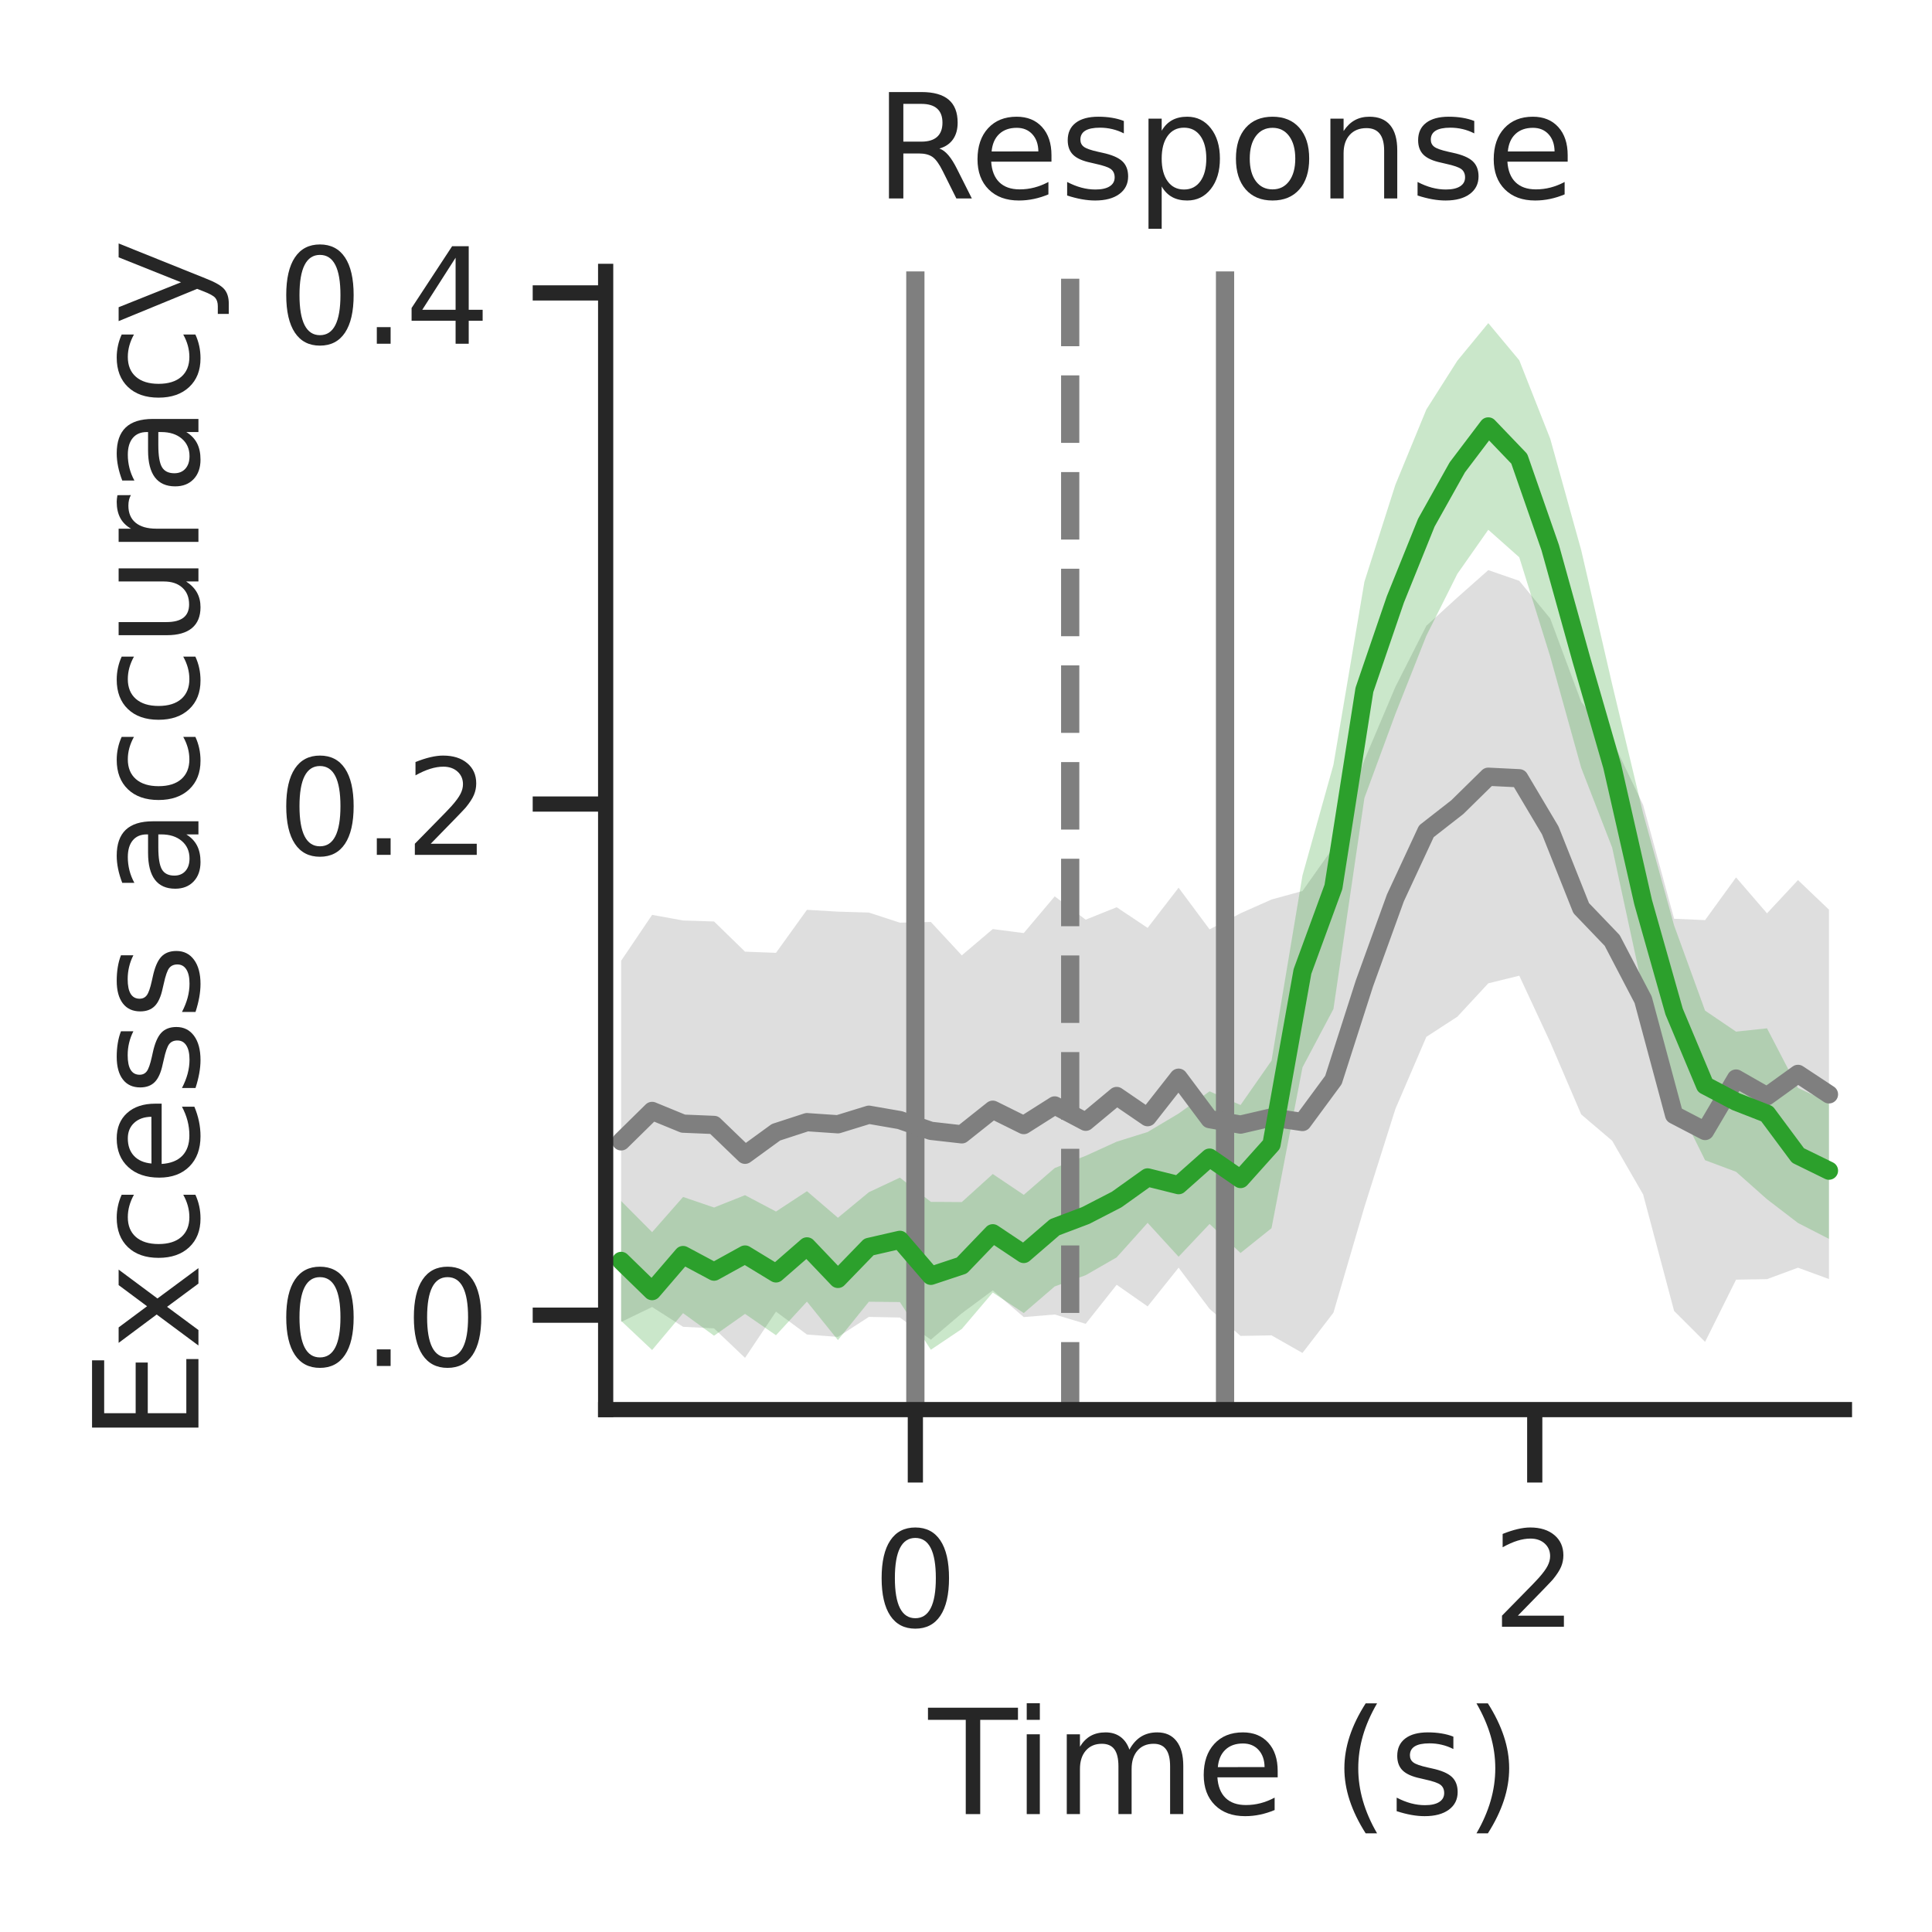
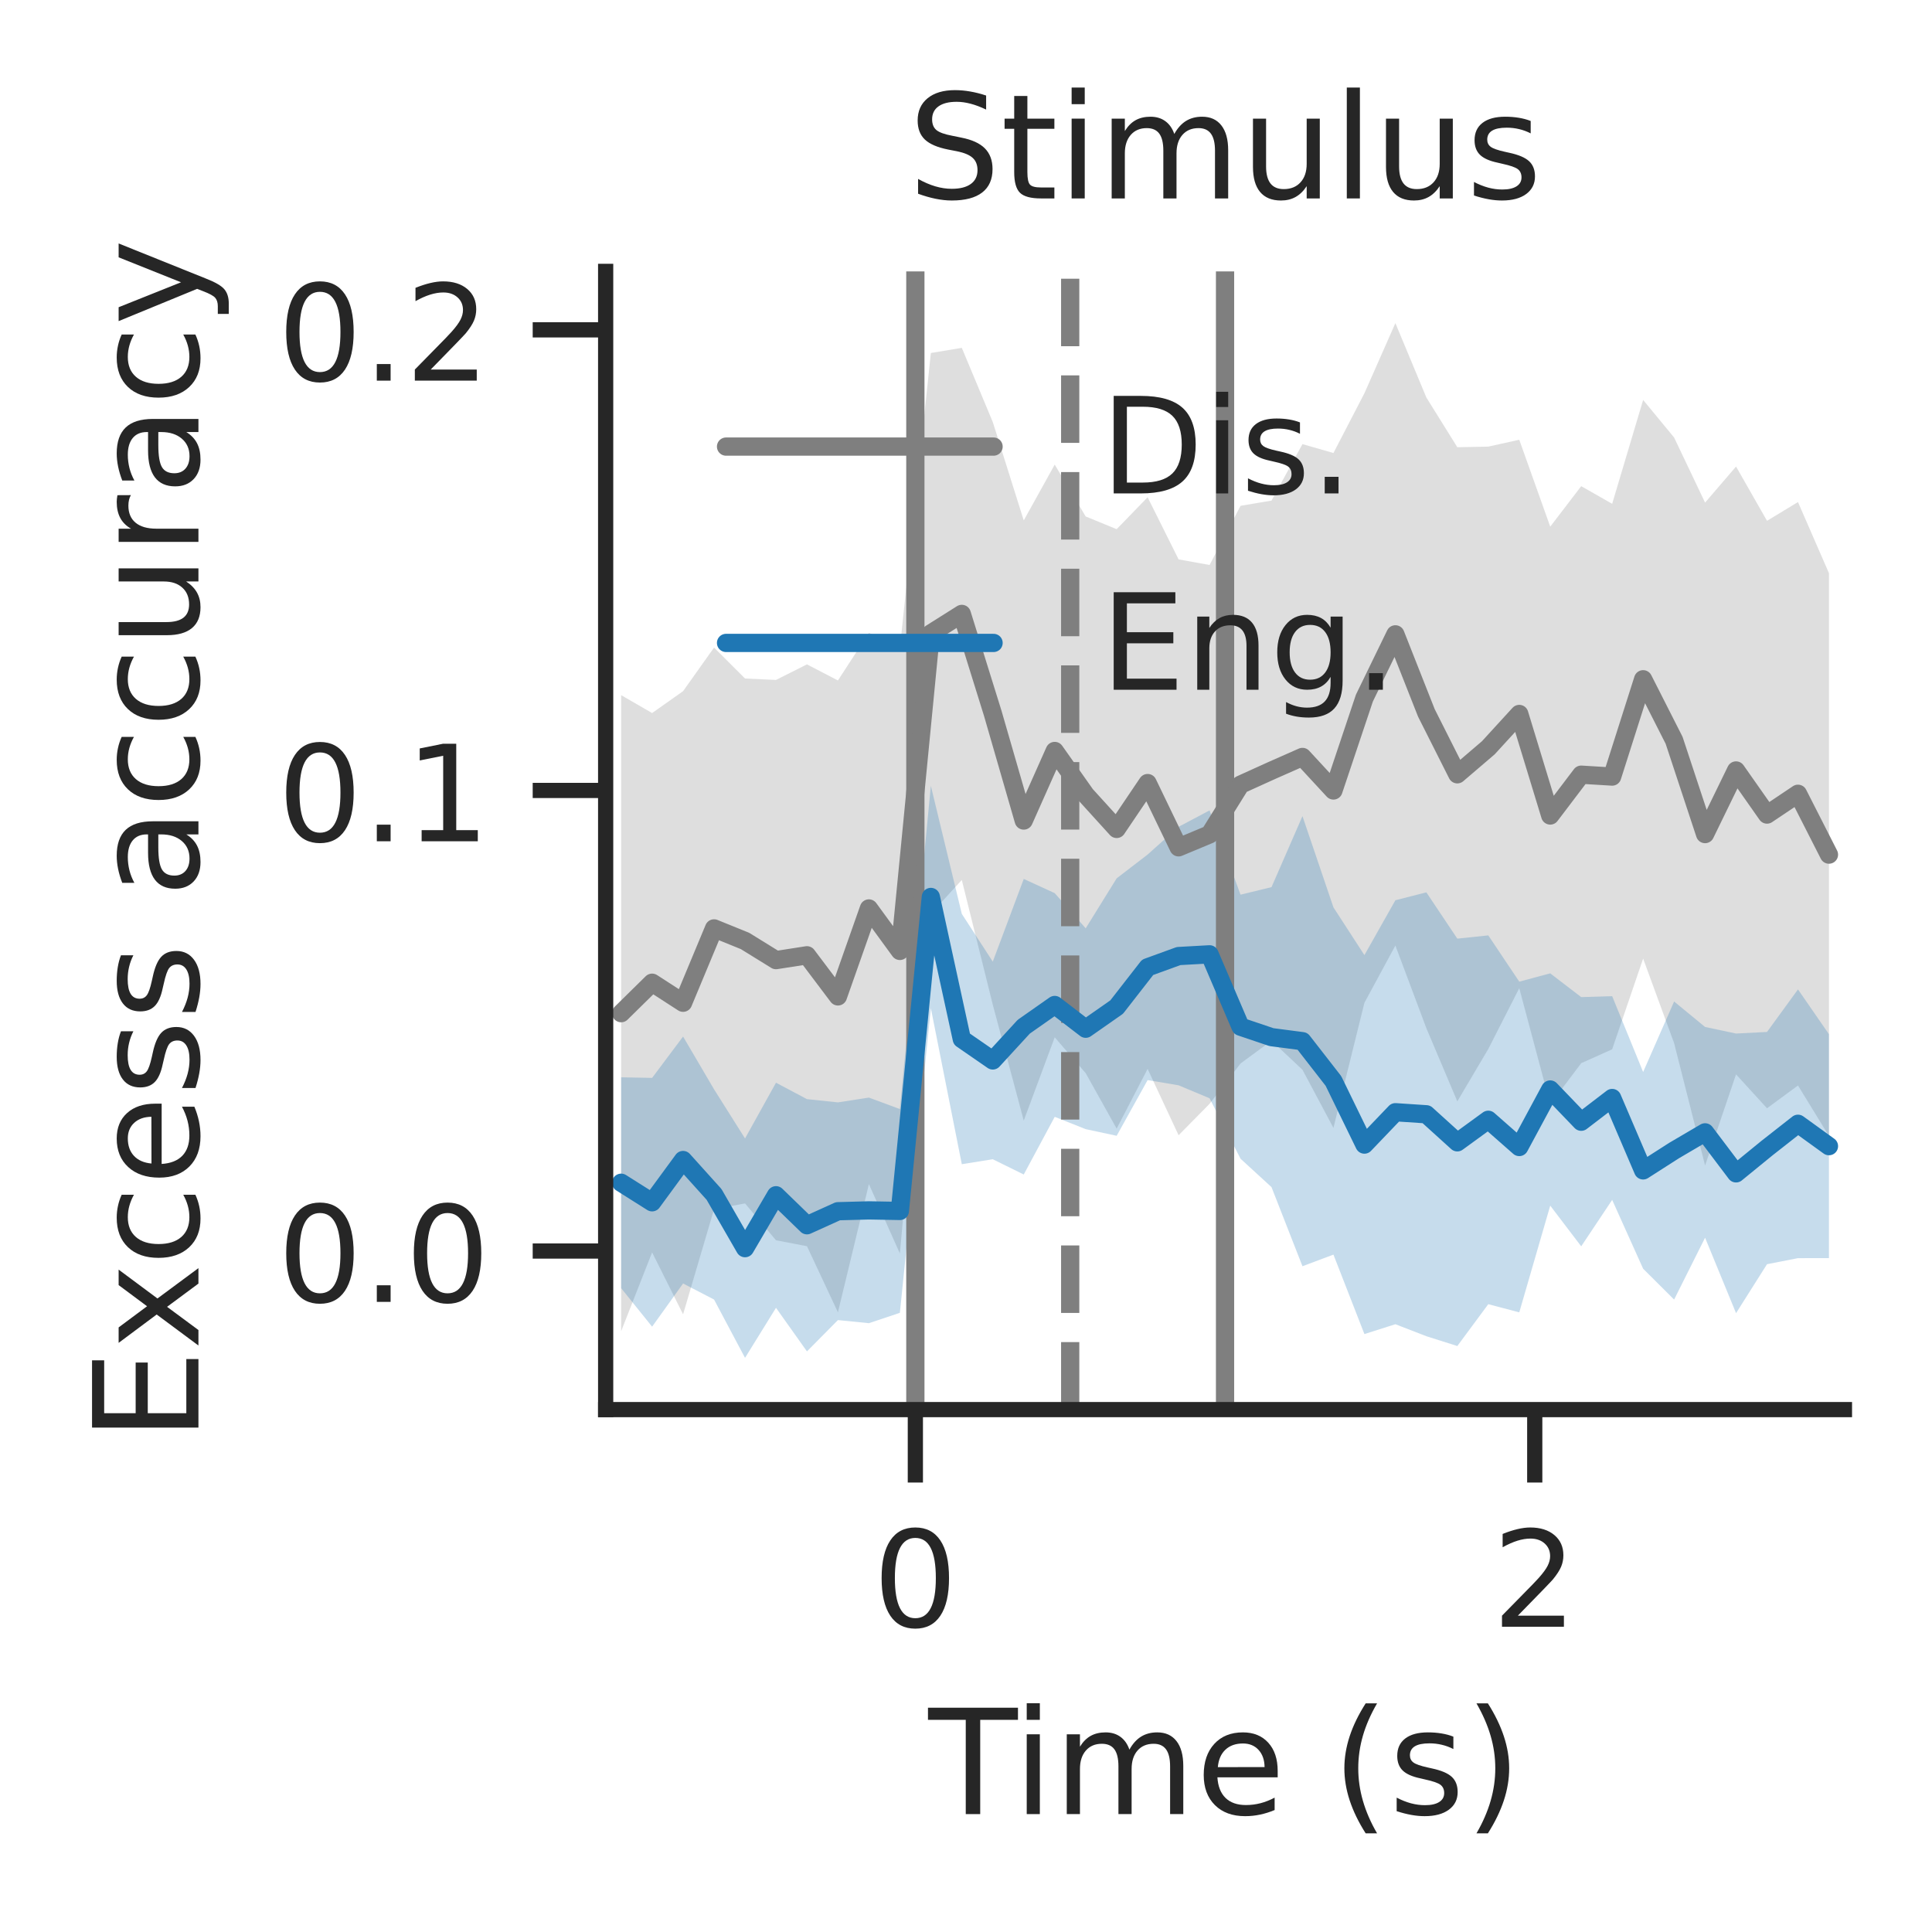
<svg xmlns="http://www.w3.org/2000/svg" xmlns:xlink="http://www.w3.org/1999/xlink" width="158.88pt" height="158.88pt" viewBox="0 0 158.88 158.88" version="1.1">
  <defs>
    <style type="text/css">*{stroke-linejoin: round; stroke-linecap: butt}</style>
  </defs>
  <g id="figure_1">
    <g id="patch_1">
      <path d="M 0 158.88  L 158.88 158.88  L 158.88 0  L 0 0  z " style="fill: #ffffff" />
    </g>
    <g id="axes_1">
      <g id="patch_2">
        <path d="M 49.807 115.92  L 151.68 115.92  L 151.68 22.318  L 49.807 22.318  z " style="fill: #ffffff" />
      </g>
      <g id="matplotlib.axis_1">
        <g id="xtick_1">
          <g id="line2d_1">
            <defs>
-               <path id="m19efd89a35" d="M 0 0  L 0 6  " style="stroke: #262626; stroke-width: 1.25" />
-             </defs>
-             <g>
-               <use xlink:href="#m19efd89a35" x="75.275" y="115.92" style="fill: #262626; stroke: #262626; stroke-width: 1.25" />
+               <path id="mf1e72cebd2" d="M 0 0  L 0 6  " style="stroke: #262626; stroke-width: 1.25" />
+             </defs>
+             <g>
+               <use xlink:href="#mf1e72cebd2" x="75.275" y="115.92" style="fill: #262626; stroke: #262626; stroke-width: 1.25" />
            </g>
          </g>
          <g id="text_1">
            <g style="fill: #262626" transform="translate(71.7759 133.7781) scale(0.11 -0.11)">
              <defs>
                <path id="DejaVuSans-30" d="M 2034 4250  Q 1547 4250 1301 3770  Q 1056 3291 1056 2328  Q 1056 1369 1301 889  Q 1547 409 2034 409  Q 2525 409 2770 889  Q 3016 1369 3016 2328  Q 3016 3291 2770 3770  Q 2525 4250 2034 4250  z M 2034 4750  Q 2819 4750 3233 4129  Q 3647 3509 3647 2328  Q 3647 1150 3233 529  Q 2819 -91 2034 -91  Q 1250 -91 836 529  Q 422 1150 422 2328  Q 422 3509 836 4129  Q 1250 4750 2034 4750  z " transform="scale(0.015625)" />
              </defs>
              <use xlink:href="#DejaVuSans-30" />
            </g>
          </g>
        </g>
        <g id="xtick_2">
          <g id="line2d_2">
            <g>
-               <use xlink:href="#m19efd89a35" x="126.211" y="115.92" style="fill: #262626; stroke: #262626; stroke-width: 1.25" />
+               <use xlink:href="#mf1e72cebd2" x="126.211" y="115.92" style="fill: #262626; stroke: #262626; stroke-width: 1.25" />
            </g>
          </g>
          <g id="text_2">
            <g style="fill: #262626" transform="translate(122.7121 133.7781) scale(0.11 -0.11)">
              <defs>
                <path id="DejaVuSans-32" d="M 1228 531  L 3431 531  L 3431 0  L 469 0  L 469 531  Q 828 903 1448 1529  Q 2069 2156 2228 2338  Q 2531 2678 2651 2914  Q 2772 3150 2772 3378  Q 2772 3750 2511 3984  Q 2250 4219 1831 4219  Q 1534 4219 1204 4116  Q 875 4013 500 3803  L 500 4441  Q 881 4594 1212 4672  Q 1544 4750 1819 4750  Q 2544 4750 2975 4387  Q 3406 4025 3406 3419  Q 3406 3131 3298 2873  Q 3191 2616 2906 2266  Q 2828 2175 2409 1742  Q 1991 1309 1228 531  z " transform="scale(0.015625)" />
              </defs>
              <use xlink:href="#DejaVuSans-32" />
            </g>
          </g>
        </g>
        <g id="text_3">
          <g style="fill: #262626" transform="translate(76.34867 149.1839) scale(0.12 -0.12)">
            <defs>
              <path id="DejaVuSans-54" d="M -19 4666  L 3928 4666  L 3928 4134  L 2272 4134  L 2272 0  L 1638 0  L 1638 4134  L -19 4134  L -19 4666  z " transform="scale(0.015625)" />
              <path id="DejaVuSans-69" d="M 603 3500  L 1178 3500  L 1178 0  L 603 0  L 603 3500  z M 603 4863  L 1178 4863  L 1178 4134  L 603 4134  L 603 4863  z " transform="scale(0.015625)" />
              <path id="DejaVuSans-6d" d="M 3328 2828  Q 3544 3216 3844 3400  Q 4144 3584 4550 3584  Q 5097 3584 5394 3201  Q 5691 2819 5691 2113  L 5691 0  L 5113 0  L 5113 2094  Q 5113 2597 4934 2840  Q 4756 3084 4391 3084  Q 3944 3084 3684 2787  Q 3425 2491 3425 1978  L 3425 0  L 2847 0  L 2847 2094  Q 2847 2600 2669 2842  Q 2491 3084 2119 3084  Q 1678 3084 1418 2786  Q 1159 2488 1159 1978  L 1159 0  L 581 0  L 581 3500  L 1159 3500  L 1159 2956  Q 1356 3278 1631 3431  Q 1906 3584 2284 3584  Q 2666 3584 2933 3390  Q 3200 3197 3328 2828  z " transform="scale(0.015625)" />
              <path id="DejaVuSans-65" d="M 3597 1894  L 3597 1613  L 953 1613  Q 991 1019 1311 708  Q 1631 397 2203 397  Q 2534 397 2845 478  Q 3156 559 3463 722  L 3463 178  Q 3153 47 2828 -22  Q 2503 -91 2169 -91  Q 1331 -91 842 396  Q 353 884 353 1716  Q 353 2575 817 3079  Q 1281 3584 2069 3584  Q 2775 3584 3186 3129  Q 3597 2675 3597 1894  z M 3022 2063  Q 3016 2534 2758 2815  Q 2500 3097 2075 3097  Q 1594 3097 1305 2825  Q 1016 2553 972 2059  L 3022 2063  z " transform="scale(0.015625)" />
              <path id="DejaVuSans-20" transform="scale(0.015625)" />
              <path id="DejaVuSans-28" d="M 1984 4856  Q 1566 4138 1362 3434  Q 1159 2731 1159 2009  Q 1159 1288 1364 580  Q 1569 -128 1984 -844  L 1484 -844  Q 1016 -109 783 600  Q 550 1309 550 2009  Q 550 2706 781 3412  Q 1013 4119 1484 4856  L 1984 4856  z " transform="scale(0.015625)" />
              <path id="DejaVuSans-73" d="M 2834 3397  L 2834 2853  Q 2591 2978 2328 3040  Q 2066 3103 1784 3103  Q 1356 3103 1142 2972  Q 928 2841 928 2578  Q 928 2378 1081 2264  Q 1234 2150 1697 2047  L 1894 2003  Q 2506 1872 2764 1633  Q 3022 1394 3022 966  Q 3022 478 2636 193  Q 2250 -91 1575 -91  Q 1294 -91 989 -36  Q 684 19 347 128  L 347 722  Q 666 556 975 473  Q 1284 391 1588 391  Q 1994 391 2212 530  Q 2431 669 2431 922  Q 2431 1156 2273 1281  Q 2116 1406 1581 1522  L 1381 1569  Q 847 1681 609 1914  Q 372 2147 372 2553  Q 372 3047 722 3315  Q 1072 3584 1716 3584  Q 2034 3584 2315 3537  Q 2597 3491 2834 3397  z " transform="scale(0.015625)" />
              <path id="DejaVuSans-29" d="M 513 4856  L 1013 4856  Q 1481 4119 1714 3412  Q 1947 2706 1947 2009  Q 1947 1309 1714 600  Q 1481 -109 1013 -844  L 513 -844  Q 928 -128 1133 580  Q 1338 1288 1338 2009  Q 1338 2731 1133 3434  Q 928 4138 513 4856  z " transform="scale(0.015625)" />
            </defs>
            <use xlink:href="#DejaVuSans-54" />
            <use xlink:href="#DejaVuSans-69" transform="translate(57.95898 0)" />
            <use xlink:href="#DejaVuSans-6d" transform="translate(85.74219 0)" />
            <use xlink:href="#DejaVuSans-65" transform="translate(183.1543 0)" />
            <use xlink:href="#DejaVuSans-20" transform="translate(244.6777 0)" />
            <use xlink:href="#DejaVuSans-28" transform="translate(276.4648 0)" />
            <use xlink:href="#DejaVuSans-73" transform="translate(315.4785 0)" />
            <use xlink:href="#DejaVuSans-29" transform="translate(367.5781 0)" />
          </g>
        </g>
      </g>
      <g id="matplotlib.axis_2">
        <g id="ytick_1">
          <g id="line2d_3">
            <defs>
-               <path id="m8c7bfd3875" d="M 0 0  L -6 0  " style="stroke: #262626; stroke-width: 1.25" />
-             </defs>
-             <g>
-               <use xlink:href="#m8c7bfd3875" x="49.807" y="108.153" style="fill: #262626; stroke: #262626; stroke-width: 1.25" />
+               <path id="ma6eb45645e" d="M 0 0  L -6 0  " style="stroke: #262626; stroke-width: 1.25" />
+             </defs>
+             <g>
+               <use xlink:href="#ma6eb45645e" x="49.807" y="102.881" style="fill: #262626; stroke: #262626; stroke-width: 1.25" />
            </g>
          </g>
          <g id="text_4">
-             <g style="fill: #262626" transform="translate(22.81375 112.3323) scale(0.11 -0.11)">
+             <g style="fill: #262626" transform="translate(22.81375 107.0606) scale(0.11 -0.11)">
              <defs>
                <path id="DejaVuSans-2e" d="M 684 794  L 1344 794  L 1344 0  L 684 0  L 684 794  z " transform="scale(0.015625)" />
              </defs>
              <use xlink:href="#DejaVuSans-30" />
              <use xlink:href="#DejaVuSans-2e" transform="translate(63.62305 0)" />
              <use xlink:href="#DejaVuSans-30" transform="translate(95.41016 0)" />
            </g>
          </g>
        </g>
        <g id="ytick_2">
          <g id="line2d_4">
            <g>
-               <use xlink:href="#m8c7bfd3875" x="49.807" y="66.12" style="fill: #262626; stroke: #262626; stroke-width: 1.25" />
+               <use xlink:href="#ma6eb45645e" x="49.807" y="65.003" style="fill: #262626; stroke: #262626; stroke-width: 1.25" />
            </g>
          </g>
          <g id="text_5">
-             <g style="fill: #262626" transform="translate(22.81375 70.29963) scale(0.11 -0.11)">
+             <g style="fill: #262626" transform="translate(22.81375 69.18175) scale(0.11 -0.11)">
+               <defs>
+                 <path id="DejaVuSans-31" d="M 794 531  L 1825 531  L 1825 4091  L 703 3866  L 703 4441  L 1819 4666  L 2450 4666  L 2450 531  L 3481 531  L 3481 0  L 794 0  L 794 531  z " transform="scale(0.015625)" />
+               </defs>
+               <use xlink:href="#DejaVuSans-30" />
+               <use xlink:href="#DejaVuSans-2e" transform="translate(63.62305 0)" />
+               <use xlink:href="#DejaVuSans-31" transform="translate(95.41016 0)" />
+             </g>
+           </g>
+         </g>
+         <g id="ytick_3">
+           <g id="line2d_5">
+             <g>
+               <use xlink:href="#ma6eb45645e" x="49.807" y="27.124" style="fill: #262626; stroke: #262626; stroke-width: 1.25" />
+             </g>
+           </g>
+           <g id="text_6">
+             <g style="fill: #262626" transform="translate(22.81375 31.30293) scale(0.11 -0.11)">
              <use xlink:href="#DejaVuSans-30" />
              <use xlink:href="#DejaVuSans-2e" transform="translate(63.62305 0)" />
              <use xlink:href="#DejaVuSans-32" transform="translate(95.41016 0)" />
-             </g>
-           </g>
-         </g>
-         <g id="ytick_3">
-           <g id="line2d_5">
-             <g>
-               <use xlink:href="#m8c7bfd3875" x="49.807" y="24.088" style="fill: #262626; stroke: #262626; stroke-width: 1.25" />
-             </g>
-           </g>
-           <g id="text_6">
-             <g style="fill: #262626" transform="translate(22.81375 28.26691) scale(0.11 -0.11)">
-               <defs>
-                 <path id="DejaVuSans-34" d="M 2419 4116  L 825 1625  L 2419 1625  L 2419 4116  z M 2253 4666  L 3047 4666  L 3047 1625  L 3713 1625  L 3713 1100  L 3047 1100  L 3047 0  L 2419 0  L 2419 1100  L 313 1100  L 313 1709  L 2253 4666  z " transform="scale(0.015625)" />
-               </defs>
-               <use xlink:href="#DejaVuSans-30" />
-               <use xlink:href="#DejaVuSans-2e" transform="translate(63.62305 0)" />
-               <use xlink:href="#DejaVuSans-34" transform="translate(95.41016 0)" />
            </g>
          </g>
        </g>
        <g id="text_7">
          <g style="fill: #262626" transform="translate(16.31812 118.5768) rotate(-90) scale(0.12 -0.12)">
            <defs>
              <path id="DejaVuSans-45" d="M 628 4666  L 3578 4666  L 3578 4134  L 1259 4134  L 1259 2753  L 3481 2753  L 3481 2222  L 1259 2222  L 1259 531  L 3634 531  L 3634 0  L 628 0  L 628 4666  z " transform="scale(0.015625)" />
              <path id="DejaVuSans-78" d="M 3513 3500  L 2247 1797  L 3578 0  L 2900 0  L 1881 1375  L 863 0  L 184 0  L 1544 1831  L 300 3500  L 978 3500  L 1906 2253  L 2834 3500  L 3513 3500  z " transform="scale(0.015625)" />
              <path id="DejaVuSans-63" d="M 3122 3366  L 3122 2828  Q 2878 2963 2633 3030  Q 2388 3097 2138 3097  Q 1578 3097 1268 2742  Q 959 2388 959 1747  Q 959 1106 1268 751  Q 1578 397 2138 397  Q 2388 397 2633 464  Q 2878 531 3122 666  L 3122 134  Q 2881 22 2623 -34  Q 2366 -91 2075 -91  Q 1284 -91 818 406  Q 353 903 353 1747  Q 353 2603 823 3093  Q 1294 3584 2113 3584  Q 2378 3584 2631 3529  Q 2884 3475 3122 3366  z " transform="scale(0.015625)" />
              <path id="DejaVuSans-61" d="M 2194 1759  Q 1497 1759 1228 1600  Q 959 1441 959 1056  Q 959 750 1161 570  Q 1363 391 1709 391  Q 2188 391 2477 730  Q 2766 1069 2766 1631  L 2766 1759  L 2194 1759  z M 3341 1997  L 3341 0  L 2766 0  L 2766 531  Q 2569 213 2275 61  Q 1981 -91 1556 -91  Q 1019 -91 701 211  Q 384 513 384 1019  Q 384 1609 779 1909  Q 1175 2209 1959 2209  L 2766 2209  L 2766 2266  Q 2766 2663 2505 2880  Q 2244 3097 1772 3097  Q 1472 3097 1187 3025  Q 903 2953 641 2809  L 641 3341  Q 956 3463 1253 3523  Q 1550 3584 1831 3584  Q 2591 3584 2966 3190  Q 3341 2797 3341 1997  z " transform="scale(0.015625)" />
              <path id="DejaVuSans-75" d="M 544 1381  L 544 3500  L 1119 3500  L 1119 1403  Q 1119 906 1312 657  Q 1506 409 1894 409  Q 2359 409 2629 706  Q 2900 1003 2900 1516  L 2900 3500  L 3475 3500  L 3475 0  L 2900 0  L 2900 538  Q 2691 219 2414 64  Q 2138 -91 1772 -91  Q 1169 -91 856 284  Q 544 659 544 1381  z M 1991 3584  L 1991 3584  z " transform="scale(0.015625)" />
              <path id="DejaVuSans-72" d="M 2631 2963  Q 2534 3019 2420 3045  Q 2306 3072 2169 3072  Q 1681 3072 1420 2755  Q 1159 2438 1159 1844  L 1159 0  L 581 0  L 581 3500  L 1159 3500  L 1159 2956  Q 1341 3275 1631 3429  Q 1922 3584 2338 3584  Q 2397 3584 2469 3576  Q 2541 3569 2628 3553  L 2631 2963  z " transform="scale(0.015625)" />
              <path id="DejaVuSans-79" d="M 2059 -325  Q 1816 -950 1584 -1140  Q 1353 -1331 966 -1331  L 506 -1331  L 506 -850  L 844 -850  Q 1081 -850 1212 -737  Q 1344 -625 1503 -206  L 1606 56  L 191 3500  L 800 3500  L 1894 763  L 2988 3500  L 3597 3500  L 2059 -325  z " transform="scale(0.015625)" />
            </defs>
            <use xlink:href="#DejaVuSans-45" />
            <use xlink:href="#DejaVuSans-78" transform="translate(63.18359 0)" />
            <use xlink:href="#DejaVuSans-63" transform="translate(120.6133 0)" />
            <use xlink:href="#DejaVuSans-65" transform="translate(175.5938 0)" />
            <use xlink:href="#DejaVuSans-73" transform="translate(237.1172 0)" />
            <use xlink:href="#DejaVuSans-73" transform="translate(289.2168 0)" />
            <use xlink:href="#DejaVuSans-20" transform="translate(341.3164 0)" />
            <use xlink:href="#DejaVuSans-61" transform="translate(373.1035 0)" />
            <use xlink:href="#DejaVuSans-63" transform="translate(434.3828 0)" />
            <use xlink:href="#DejaVuSans-63" transform="translate(489.3633 0)" />
            <use xlink:href="#DejaVuSans-75" transform="translate(544.3438 0)" />
            <use xlink:href="#DejaVuSans-72" transform="translate(607.7227 0)" />
            <use xlink:href="#DejaVuSans-61" transform="translate(648.8359 0)" />
            <use xlink:href="#DejaVuSans-63" transform="translate(710.1152 0)" />
            <use xlink:href="#DejaVuSans-79" transform="translate(765.0957 0)" />
          </g>
        </g>
      </g>
      <g id="FillBetweenPolyCollection_1">
-         <path d="M 51.081 79.007  L 51.081 108.715  L 53.627 107.482  L 56.174 109.11  L 58.721 109.241  L 61.268 111.665  L 63.815 107.864  L 66.361 109.745  L 68.908 109.943  L 71.455 108.296  L 74.002 108.349  L 76.549 110.171  L 79.095 108.004  L 81.642 106.115  L 84.189 108.311  L 86.736 108.1  L 89.283 108.866  L 91.83 105.655  L 94.376 107.435  L 96.923 104.249  L 99.47 107.637  L 102.017 109.86  L 104.564 109.815  L 107.11 111.262  L 109.657 107.951  L 112.204 99.255  L 114.751 91.197  L 117.298 85.267  L 119.844 83.612  L 122.391 80.865  L 124.938 80.237  L 127.485 85.708  L 130.032 91.646  L 132.578 93.811  L 135.125 98.227  L 137.672 107.808  L 140.219 110.35  L 142.766 105.235  L 145.312 105.191  L 147.859 104.251  L 150.406 105.185  L 150.406 74.805  L 150.406 74.805  L 147.859 72.375  L 145.312 75.108  L 142.766 72.156  L 140.219 75.666  L 137.672 75.556  L 135.125 66.198  L 132.578 60.862  L 130.032 57.719  L 127.485 50.862  L 124.938 47.765  L 122.391 46.885  L 119.844 49.142  L 117.298 51.461  L 114.751 56.485  L 112.204 62.498  L 109.657 69.674  L 107.11 73.274  L 104.564 73.972  L 102.017 75.106  L 99.47 76.427  L 96.923 73.002  L 94.376 76.306  L 91.83 74.607  L 89.283 75.631  L 86.736 73.714  L 84.189 76.733  L 81.642 76.403  L 79.095 78.565  L 76.549 75.819  L 74.002 75.877  L 71.455 75.046  L 68.908 74.97  L 66.361 74.819  L 63.815 78.358  L 61.268 78.261  L 58.721 75.779  L 56.174 75.697  L 53.627 75.236  L 51.081 79.007  z " clip-path="url(#p2e3c403fda)" style="fill: #7f7f7f; fill-opacity: 0.25" />
+         <path d="M 51.081 57.167  L 51.081 109.472  L 53.627 102.992  L 56.174 108.084  L 58.721 99.444  L 61.268 98.964  L 63.815 101.997  L 66.361 102.483  L 68.908 107.921  L 71.455 97.378  L 74.002 103.084  L 76.549 75.151  L 79.095 72.365  L 81.642 82.624  L 84.189 92.156  L 86.736 85.306  L 89.283 88.254  L 91.83 92.815  L 94.376 87.902  L 96.923 93.358  L 99.47 90.773  L 102.017 87.458  L 104.564 85.58  L 107.11 87.974  L 109.657 92.756  L 112.204 82.468  L 114.751 77.758  L 117.298 84.557  L 119.844 90.573  L 122.391 86.265  L 124.938 81.265  L 127.485 90.817  L 130.032 87.433  L 132.578 86.291  L 135.125 78.83  L 137.672 85.782  L 140.219 95.851  L 142.766 88.352  L 145.312 91.142  L 147.859 89.267  L 150.406 93.424  L 150.406 47.137  L 150.406 47.137  L 147.859 41.288  L 145.312 42.83  L 142.766 38.367  L 140.219 41.332  L 137.672 35.979  L 135.125 32.89  L 132.578 41.43  L 130.032 39.981  L 127.485 43.311  L 124.938 36.163  L 122.391 36.728  L 119.844 36.778  L 117.298 32.688  L 114.751 26.573  L 112.204 32.34  L 109.657 37.254  L 107.11 36.522  L 104.564 41.167  L 102.017 41.597  L 99.47 46.462  L 96.923 46.002  L 94.376 40.891  L 91.83 43.518  L 89.283 42.472  L 86.736 38.208  L 84.189 42.798  L 81.642 34.706  L 79.095 28.606  L 76.549 29.031  L 74.002 53.314  L 71.455 52.037  L 68.908 55.959  L 66.361 54.636  L 63.815 55.916  L 61.268 55.798  L 58.721 53.253  L 56.174 56.838  L 53.627 58.638  L 51.081 57.167  z " clip-path="url(#p6cd3c19895)" style="fill: #7f7f7f; fill-opacity: 0.25" />
      </g>
      <g id="FillBetweenPolyCollection_2">
-         <path d="M 51.081 98.766  L 51.081 108.622  L 53.627 111.021  L 56.174 107.989  L 58.721 109.844  L 61.268 108.05  L 63.815 109.805  L 66.361 107.038  L 68.908 110.202  L 71.455 107.048  L 74.002 107.077  L 76.549 110.999  L 79.095 109.289  L 81.642 106.293  L 84.189 107.982  L 86.736 105.791  L 89.283 104.867  L 91.83 103.401  L 94.376 100.562  L 96.923 103.349  L 99.47 100.654  L 102.017 103.04  L 104.564 101.002  L 107.11 87.782  L 109.657 82.976  L 112.204 65.625  L 114.751 58.713  L 117.298 52.282  L 119.844 47.197  L 122.391 43.566  L 124.938 45.828  L 127.485 53.995  L 130.032 63.145  L 132.578 69.703  L 135.125 81.489  L 137.672 90.266  L 140.219 95.411  L 142.766 96.362  L 145.312 98.621  L 147.859 100.573  L 150.406 101.88  L 150.406 90.657  L 150.406 90.657  L 147.859 89.468  L 145.312 84.565  L 142.766 84.837  L 140.219 83.11  L 137.672 76.108  L 135.125 66.894  L 132.578 56.277  L 130.032 45.243  L 127.485 36.083  L 124.938 29.626  L 122.391 26.573  L 119.844 29.667  L 117.298 33.675  L 114.751 39.865  L 112.204 47.84  L 109.657 62.895  L 107.11 71.994  L 104.564 87.227  L 102.017 90.874  L 99.47 89.745  L 96.923 91.574  L 94.376 93.091  L 91.83 93.888  L 89.283 95.049  L 86.736 96.053  L 84.189 98.258  L 81.642 96.546  L 79.095 98.853  L 76.549 98.834  L 74.002 96.843  L 71.455 98.04  L 68.908 100.143  L 66.361 97.959  L 63.815 99.631  L 61.268 98.286  L 58.721 99.301  L 56.174 98.433  L 53.627 101.328  L 51.081 98.766  z " clip-path="url(#p2e3c403fda)" style="fill: #2ca02c; fill-opacity: 0.25" />
+         <path d="M 51.081 88.593  L 51.081 105.936  L 53.627 109.1  L 56.174 105.549  L 58.721 106.869  L 61.268 111.665  L 63.815 107.549  L 66.361 111.133  L 68.908 108.558  L 71.455 108.814  L 74.002 107.961  L 76.549 82.905  L 79.095 95.739  L 81.642 95.331  L 84.189 96.587  L 86.736 91.844  L 89.283 92.856  L 91.83 93.403  L 94.376 88.822  L 96.923 89.252  L 99.47 90.317  L 102.017 95.289  L 104.564 97.625  L 107.11 104.13  L 109.657 103.174  L 112.204 109.708  L 114.751 108.899  L 117.298 109.885  L 119.844 110.692  L 122.391 107.25  L 124.938 107.924  L 127.485 99.146  L 130.032 102.493  L 132.578 98.674  L 135.125 104.334  L 137.672 106.871  L 140.219 101.785  L 142.766 107.989  L 145.312 103.963  L 147.859 103.466  L 150.406 103.461  L 150.406 85.049  L 150.406 85.049  L 147.859 81.365  L 145.312 84.864  L 142.766 84.994  L 140.219 84.454  L 137.672 82.359  L 135.125 88.159  L 132.578 81.919  L 130.032 81.998  L 127.485 80.045  L 124.938 80.726  L 122.391 76.922  L 119.844 77.189  L 117.298 73.383  L 114.751 74.032  L 112.204 78.545  L 109.657 74.617  L 107.11 67.116  L 104.564 72.954  L 102.017 73.574  L 99.47 66.644  L 96.923 67.992  L 94.376 70.274  L 91.83 72.231  L 89.283 76.341  L 86.736 73.449  L 84.189 72.28  L 81.642 79.08  L 79.095 75.154  L 76.549 64.619  L 74.002 91.204  L 71.455 90.261  L 68.908 90.655  L 66.361 90.388  L 63.815 89.037  L 61.268 93.621  L 58.721 89.579  L 56.174 85.242  L 53.627 88.641  L 51.081 88.593  z " clip-path="url(#p6cd3c19895)" style="fill: #1f77b4; fill-opacity: 0.25" />
      </g>
      <g id="line2d_6">
-         <path d="M 75.275 115.92  L 75.275 22.318  " clip-path="url(#p2e3c403fda)" style="fill: none; stroke: #7f7f7f; stroke-width: 1.5; stroke-linecap: round" />
+         <path d="M 75.275 115.92  L 75.275 22.318  " clip-path="url(#p6cd3c19895)" style="fill: none; stroke: #7f7f7f; stroke-width: 1.5; stroke-linecap: round" />
      </g>
      <g id="line2d_7">
-         <path d="M 88.009 115.92  L 88.009 22.318  " clip-path="url(#p2e3c403fda)" style="fill: none; stroke-dasharray: 5.55,2.4; stroke-dashoffset: 0; stroke: #7f7f7f; stroke-width: 1.5" />
+         <path d="M 88.009 115.92  L 88.009 22.318  " clip-path="url(#p6cd3c19895)" style="fill: none; stroke-dasharray: 5.55,2.4; stroke-dashoffset: 0; stroke: #7f7f7f; stroke-width: 1.5" />
      </g>
      <g id="line2d_8">
-         <path d="M 100.743 115.92  L 100.743 22.318  " clip-path="url(#p2e3c403fda)" style="fill: none; stroke: #7f7f7f; stroke-width: 1.5; stroke-linecap: round" />
+         <path d="M 100.743 115.92  L 100.743 22.318  " clip-path="url(#p6cd3c19895)" style="fill: none; stroke: #7f7f7f; stroke-width: 1.5; stroke-linecap: round" />
      </g>
      <g id="line2d_9">
-         <path d="M 51.081 93.861  L 53.627 91.359  L 56.174 92.404  L 58.721 92.51  L 61.268 94.963  L 63.815 93.111  L 66.361 92.282  L 68.908 92.456  L 71.455 91.671  L 74.002 92.113  L 76.549 92.995  L 79.095 93.284  L 81.642 91.259  L 84.189 92.522  L 86.736 90.907  L 89.283 92.249  L 91.83 90.131  L 94.376 91.871  L 96.923 88.626  L 99.47 92.032  L 102.017 92.483  L 104.564 91.893  L 107.11 92.268  L 109.657 88.813  L 112.204 80.876  L 114.751 73.841  L 117.298 68.364  L 119.844 66.377  L 122.391 63.875  L 124.938 64.001  L 127.485 68.285  L 130.032 74.682  L 132.578 77.337  L 135.125 82.212  L 137.672 91.682  L 140.219 93.008  L 142.766 88.695  L 145.312 90.15  L 147.859 88.313  L 150.406 89.995  " clip-path="url(#p2e3c403fda)" style="fill: none; stroke: #7f7f7f; stroke-width: 1.5; stroke-linecap: round" />
+         <path d="M 51.081 83.319  L 53.627 80.815  L 56.174 82.461  L 58.721 76.348  L 61.268 77.381  L 63.815 78.956  L 66.361 78.559  L 68.908 81.94  L 71.455 74.708  L 74.002 78.199  L 76.549 52.091  L 79.095 50.486  L 81.642 58.665  L 84.189 67.477  L 86.736 61.757  L 89.283 65.363  L 91.83 68.167  L 94.376 64.396  L 96.923 69.68  L 99.47 68.617  L 102.017 64.528  L 104.564 63.373  L 107.11 62.248  L 109.657 65.005  L 112.204 57.404  L 114.751 52.166  L 117.298 58.622  L 119.844 63.675  L 122.391 61.497  L 124.938 58.714  L 127.485 67.064  L 130.032 63.707  L 132.578 63.861  L 135.125 55.86  L 137.672 60.88  L 140.219 68.591  L 142.766 63.36  L 145.312 66.986  L 147.859 65.277  L 150.406 70.28  " clip-path="url(#p6cd3c19895)" style="fill: none; stroke: #7f7f7f; stroke-width: 1.5; stroke-linecap: round" />
      </g>
      <g id="line2d_10">
-         <path d="M 51.081 103.694  L 53.627 106.174  L 56.174 103.211  L 58.721 104.573  L 61.268 103.168  L 63.815 104.718  L 66.361 102.499  L 68.908 105.172  L 71.455 102.544  L 74.002 101.96  L 76.549 104.916  L 79.095 104.071  L 81.642 101.42  L 84.189 103.12  L 86.736 100.922  L 89.283 99.958  L 91.83 98.645  L 94.376 96.827  L 96.923 97.461  L 99.47 95.199  L 102.017 96.957  L 104.564 94.115  L 107.11 79.888  L 109.657 72.936  L 112.204 56.733  L 114.751 49.289  L 117.298 42.979  L 119.844 38.432  L 122.391 35.069  L 124.938 37.727  L 127.485 45.039  L 130.032 54.194  L 132.578 62.99  L 135.125 74.192  L 137.672 83.187  L 140.219 89.26  L 142.766 90.599  L 145.312 91.593  L 147.859 95.021  L 150.406 96.269  " clip-path="url(#p2e3c403fda)" style="fill: none; stroke: #2ca02c; stroke-width: 1.5; stroke-linecap: round" />
+         <path d="M 51.081 97.264  L 53.627 98.871  L 56.174 95.396  L 58.721 98.224  L 61.268 102.643  L 63.815 98.293  L 66.361 100.76  L 68.908 99.606  L 71.455 99.537  L 74.002 99.583  L 76.549 73.762  L 79.095 85.447  L 81.642 87.206  L 84.189 84.433  L 86.736 82.646  L 89.283 84.598  L 91.83 82.817  L 94.376 79.548  L 96.923 78.622  L 99.47 78.48  L 102.017 84.431  L 104.564 85.29  L 107.11 85.623  L 109.657 88.896  L 112.204 94.126  L 114.751 91.465  L 117.298 91.634  L 119.844 93.94  L 122.391 92.086  L 124.938 94.325  L 127.485 89.596  L 130.032 92.246  L 132.578 90.296  L 135.125 96.247  L 137.672 94.615  L 140.219 93.12  L 142.766 96.492  L 145.312 94.414  L 147.859 92.415  L 150.406 94.255  " clip-path="url(#p6cd3c19895)" style="fill: none; stroke: #1f77b4; stroke-width: 1.5; stroke-linecap: round" />
      </g>
      <g id="patch_3">
        <path d="M 49.807 115.92  L 49.807 22.318  " style="fill: none; stroke: #262626; stroke-width: 1.25; stroke-linejoin: miter; stroke-linecap: square" />
      </g>
      <g id="patch_4">
        <path d="M 49.807 115.92  L 151.68 115.92  " style="fill: none; stroke: #262626; stroke-width: 1.25; stroke-linejoin: miter; stroke-linecap: square" />
      </g>
      <g id="text_8">
-         <g style="fill: #262626" transform="translate(71.92648 16.31812) scale(0.12 -0.12)">
+         <g style="fill: #262626" transform="translate(74.67335 16.31812) scale(0.12 -0.12)">
          <defs>
-             <path id="DejaVuSans-52" d="M 2841 2188  Q 3044 2119 3236 1894  Q 3428 1669 3622 1275  L 4263 0  L 3584 0  L 2988 1197  Q 2756 1666 2539 1819  Q 2322 1972 1947 1972  L 1259 1972  L 1259 0  L 628 0  L 628 4666  L 2053 4666  Q 2853 4666 3247 4331  Q 3641 3997 3641 3322  Q 3641 2881 3436 2590  Q 3231 2300 2841 2188  z M 1259 4147  L 1259 2491  L 2053 2491  Q 2509 2491 2742 2702  Q 2975 2913 2975 3322  Q 2975 3731 2742 3939  Q 2509 4147 2053 4147  L 1259 4147  z " transform="scale(0.015625)" />
-             <path id="DejaVuSans-70" d="M 1159 525  L 1159 -1331  L 581 -1331  L 581 3500  L 1159 3500  L 1159 2969  Q 1341 3281 1617 3432  Q 1894 3584 2278 3584  Q 2916 3584 3314 3078  Q 3713 2572 3713 1747  Q 3713 922 3314 415  Q 2916 -91 2278 -91  Q 1894 -91 1617 61  Q 1341 213 1159 525  z M 3116 1747  Q 3116 2381 2855 2742  Q 2594 3103 2138 3103  Q 1681 3103 1420 2742  Q 1159 2381 1159 1747  Q 1159 1113 1420 752  Q 1681 391 2138 391  Q 2594 391 2855 752  Q 3116 1113 3116 1747  z " transform="scale(0.015625)" />
-             <path id="DejaVuSans-6f" d="M 1959 3097  Q 1497 3097 1228 2736  Q 959 2375 959 1747  Q 959 1119 1226 758  Q 1494 397 1959 397  Q 2419 397 2687 759  Q 2956 1122 2956 1747  Q 2956 2369 2687 2733  Q 2419 3097 1959 3097  z M 1959 3584  Q 2709 3584 3137 3096  Q 3566 2609 3566 1747  Q 3566 888 3137 398  Q 2709 -91 1959 -91  Q 1206 -91 779 398  Q 353 888 353 1747  Q 353 2609 779 3096  Q 1206 3584 1959 3584  z " transform="scale(0.015625)" />
-             <path id="DejaVuSans-6e" d="M 3513 2113  L 3513 0  L 2938 0  L 2938 2094  Q 2938 2591 2744 2837  Q 2550 3084 2163 3084  Q 1697 3084 1428 2787  Q 1159 2491 1159 1978  L 1159 0  L 581 0  L 581 3500  L 1159 3500  L 1159 2956  Q 1366 3272 1645 3428  Q 1925 3584 2291 3584  Q 2894 3584 3203 3211  Q 3513 2838 3513 2113  z " transform="scale(0.015625)" />
+             <path id="DejaVuSans-53" d="M 3425 4513  L 3425 3897  Q 3066 4069 2747 4153  Q 2428 4238 2131 4238  Q 1616 4238 1336 4038  Q 1056 3838 1056 3469  Q 1056 3159 1242 3001  Q 1428 2844 1947 2747  L 2328 2669  Q 3034 2534 3370 2195  Q 3706 1856 3706 1288  Q 3706 609 3251 259  Q 2797 -91 1919 -91  Q 1588 -91 1214 -16  Q 841 59 441 206  L 441 856  Q 825 641 1194 531  Q 1563 422 1919 422  Q 2459 422 2753 634  Q 3047 847 3047 1241  Q 3047 1584 2836 1778  Q 2625 1972 2144 2069  L 1759 2144  Q 1053 2284 737 2584  Q 422 2884 422 3419  Q 422 4038 858 4394  Q 1294 4750 2059 4750  Q 2388 4750 2728 4690  Q 3069 4631 3425 4513  z " transform="scale(0.015625)" />
+             <path id="DejaVuSans-74" d="M 1172 4494  L 1172 3500  L 2356 3500  L 2356 3053  L 1172 3053  L 1172 1153  Q 1172 725 1289 603  Q 1406 481 1766 481  L 2356 481  L 2356 0  L 1766 0  Q 1100 0 847 248  Q 594 497 594 1153  L 594 3053  L 172 3053  L 172 3500  L 594 3500  L 594 4494  L 1172 4494  z " transform="scale(0.015625)" />
+             <path id="DejaVuSans-6c" d="M 603 4863  L 1178 4863  L 1178 0  L 603 0  L 603 4863  z " transform="scale(0.015625)" />
          </defs>
-           <use xlink:href="#DejaVuSans-52" />
-           <use xlink:href="#DejaVuSans-65" transform="translate(64.98242 0)" />
-           <use xlink:href="#DejaVuSans-73" transform="translate(126.5059 0)" />
-           <use xlink:href="#DejaVuSans-70" transform="translate(178.6055 0)" />
-           <use xlink:href="#DejaVuSans-6f" transform="translate(242.082 0)" />
-           <use xlink:href="#DejaVuSans-6e" transform="translate(303.2637 0)" />
-           <use xlink:href="#DejaVuSans-73" transform="translate(366.6426 0)" />
-           <use xlink:href="#DejaVuSans-65" transform="translate(418.7422 0)" />
+           <use xlink:href="#DejaVuSans-53" />
+           <use xlink:href="#DejaVuSans-74" transform="translate(63.47656 0)" />
+           <use xlink:href="#DejaVuSans-69" transform="translate(102.6855 0)" />
+           <use xlink:href="#DejaVuSans-6d" transform="translate(130.4688 0)" />
+           <use xlink:href="#DejaVuSans-75" transform="translate(227.8809 0)" />
+           <use xlink:href="#DejaVuSans-6c" transform="translate(291.2598 0)" />
+           <use xlink:href="#DejaVuSans-75" transform="translate(319.043 0)" />
+           <use xlink:href="#DejaVuSans-73" transform="translate(382.4219 0)" />
+         </g>
+       </g>
+       <g id="legend_1">
+         <g id="line2d_11">
+           <path d="M 59.707 36.726  L 70.707 36.726  L 81.707 36.726  " style="fill: none; stroke: #7f7f7f; stroke-width: 1.5; stroke-linecap: round" />
+         </g>
+         <g id="text_9">
+           <g style="fill: #262626" transform="translate(90.50719 40.57641) scale(0.11 -0.11)">
+             <defs>
+               <path id="DejaVuSans-44" d="M 1259 4147  L 1259 519  L 2022 519  Q 2988 519 3436 956  Q 3884 1394 3884 2338  Q 3884 3275 3436 3711  Q 2988 4147 2022 4147  L 1259 4147  z M 628 4666  L 1925 4666  Q 3281 4666 3915 4102  Q 4550 3538 4550 2338  Q 4550 1131 3912 565  Q 3275 0 1925 0  L 628 0  L 628 4666  z " transform="scale(0.015625)" />
+             </defs>
+             <use xlink:href="#DejaVuSans-44" />
+             <use xlink:href="#DejaVuSans-69" transform="translate(77.00195 0)" />
+             <use xlink:href="#DejaVuSans-73" transform="translate(104.7852 0)" />
+             <use xlink:href="#DejaVuSans-2e" transform="translate(156.8848 0)" />
+           </g>
+         </g>
+         <g id="line2d_12">
+           <path d="M 59.707 52.872  L 70.707 52.872  L 81.707 52.872  " style="fill: none; stroke: #1f77b4; stroke-width: 1.5; stroke-linecap: round" />
+         </g>
+         <g id="text_10">
+           <g style="fill: #262626" transform="translate(90.50719 56.72234) scale(0.11 -0.11)">
+             <defs>
+               <path id="DejaVuSans-6e" d="M 3513 2113  L 3513 0  L 2938 0  L 2938 2094  Q 2938 2591 2744 2837  Q 2550 3084 2163 3084  Q 1697 3084 1428 2787  Q 1159 2491 1159 1978  L 1159 0  L 581 0  L 581 3500  L 1159 3500  L 1159 2956  Q 1366 3272 1645 3428  Q 1925 3584 2291 3584  Q 2894 3584 3203 3211  Q 3513 2838 3513 2113  z " transform="scale(0.015625)" />
+               <path id="DejaVuSans-67" d="M 2906 1791  Q 2906 2416 2648 2759  Q 2391 3103 1925 3103  Q 1463 3103 1205 2759  Q 947 2416 947 1791  Q 947 1169 1205 825  Q 1463 481 1925 481  Q 2391 481 2648 825  Q 2906 1169 2906 1791  z M 3481 434  Q 3481 -459 3084 -895  Q 2688 -1331 1869 -1331  Q 1566 -1331 1297 -1286  Q 1028 -1241 775 -1147  L 775 -588  Q 1028 -725 1275 -790  Q 1522 -856 1778 -856  Q 2344 -856 2625 -561  Q 2906 -266 2906 331  L 2906 616  Q 2728 306 2450 153  Q 2172 0 1784 0  Q 1141 0 747 490  Q 353 981 353 1791  Q 353 2603 747 3093  Q 1141 3584 1784 3584  Q 2172 3584 2450 3431  Q 2728 3278 2906 2969  L 2906 3500  L 3481 3500  L 3481 434  z " transform="scale(0.015625)" />
+             </defs>
+             <use xlink:href="#DejaVuSans-45" />
+             <use xlink:href="#DejaVuSans-6e" transform="translate(63.18359 0)" />
+             <use xlink:href="#DejaVuSans-67" transform="translate(126.5625 0)" />
+             <use xlink:href="#DejaVuSans-2e" transform="translate(190.0391 0)" />
+           </g>
        </g>
      </g>
    </g>
  </g>
  <defs>
-     <clipPath id="p2e3c403fda">
+     <clipPath id="p6cd3c19895">
      <rect x="49.807" y="22.318" width="101.872" height="93.602" />
    </clipPath>
  </defs>
</svg>
